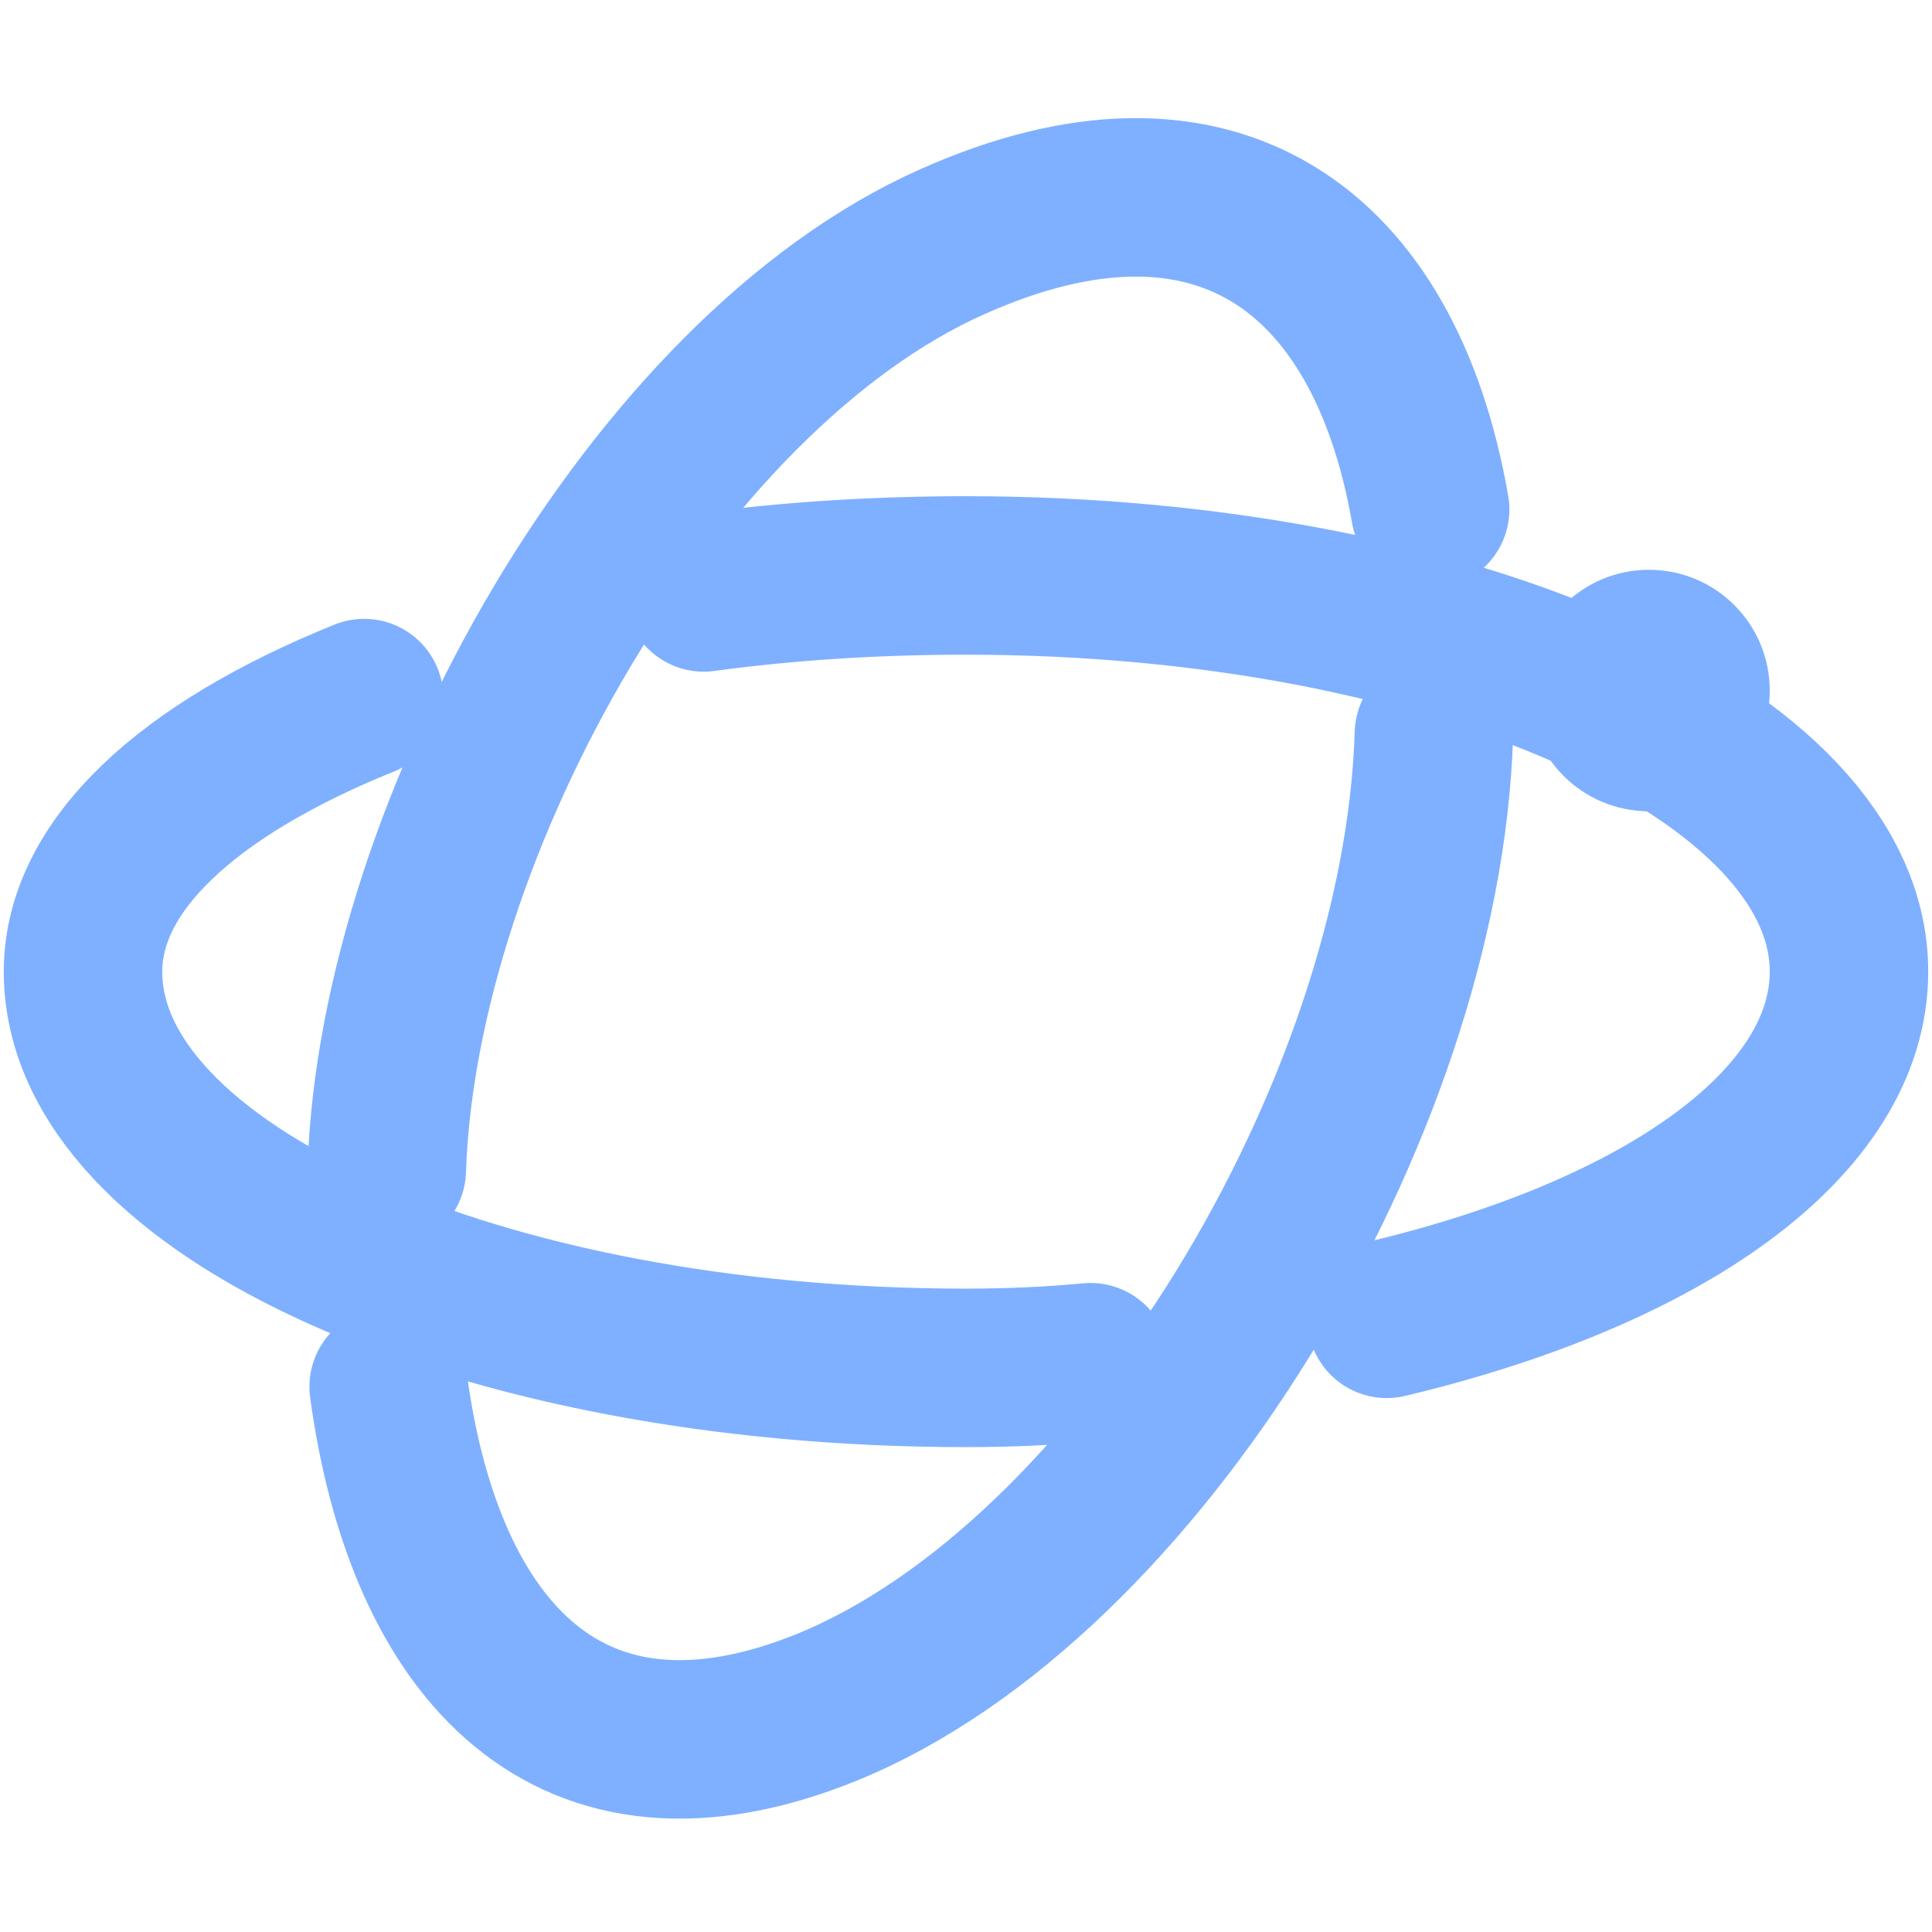
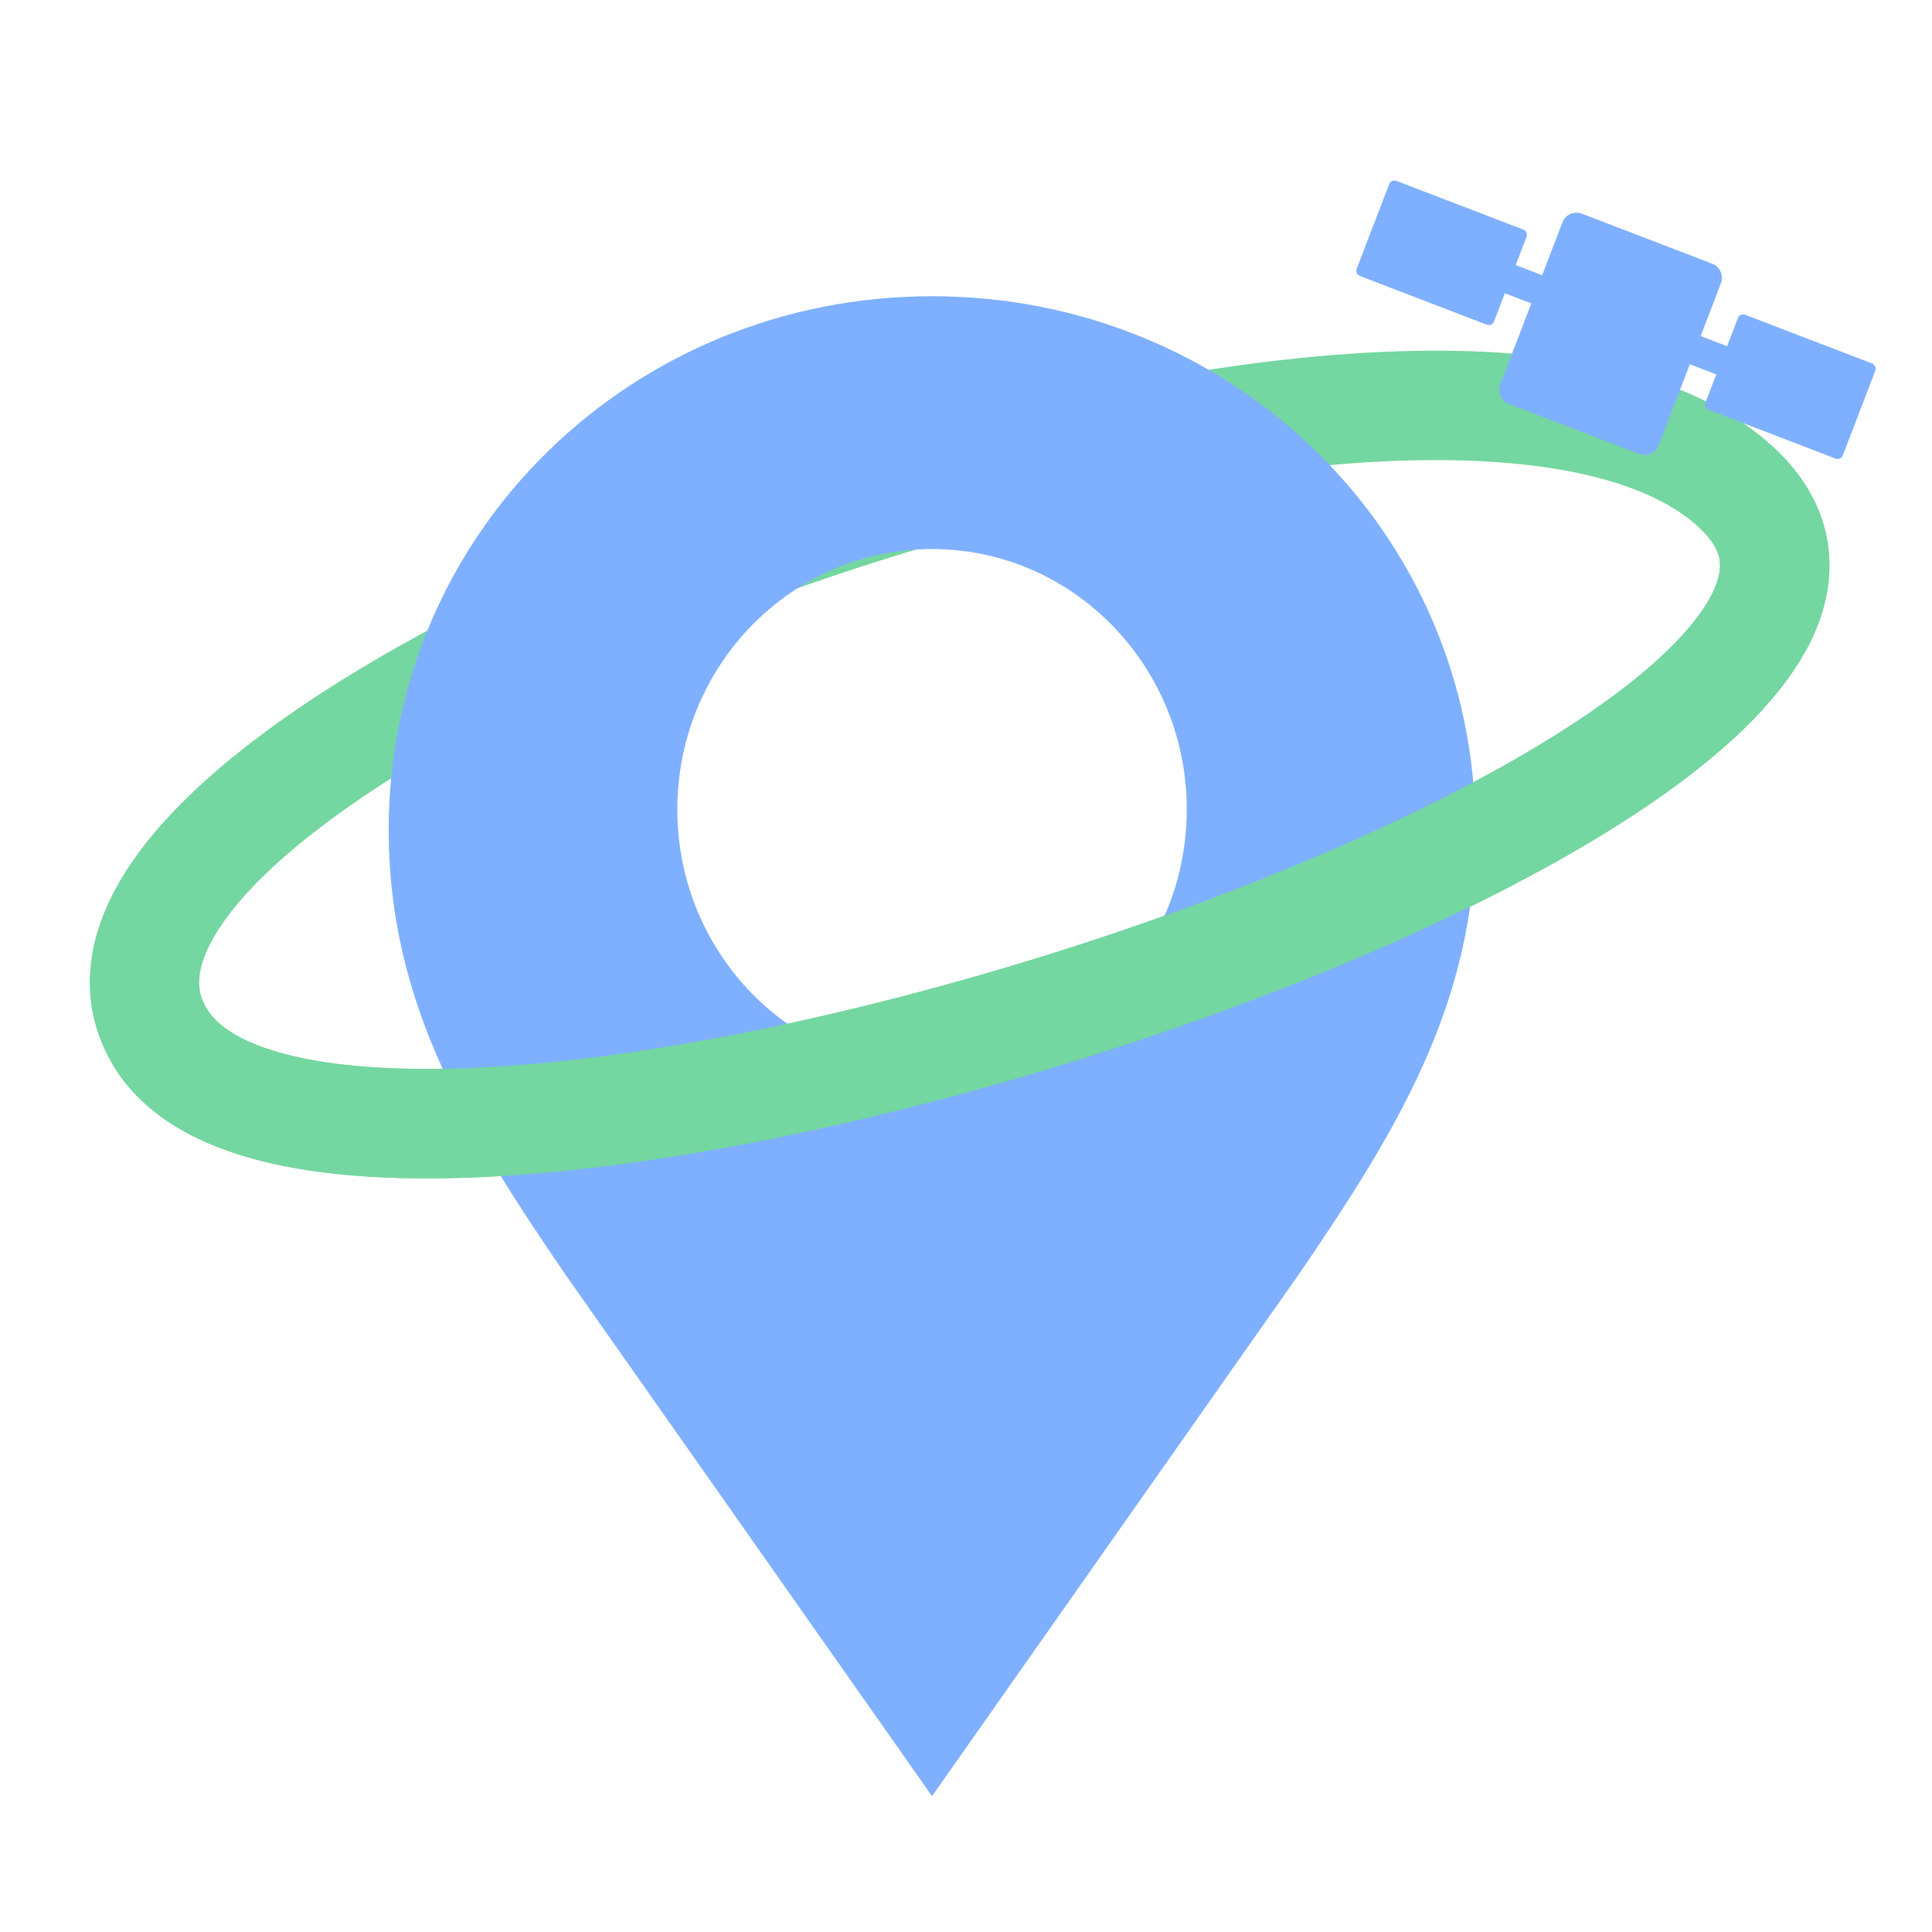
<svg xmlns="http://www.w3.org/2000/svg" viewBox="0 0 1024 1024">
-   <g fill="none" stroke="#7fb0ff" stroke-width="84" stroke-linecap="round" stroke-linejoin="round">
-     <path d="M205 620 C211 438 347 198 505 128 C644 66 734 132 758 270" />
-     <path d="M760 389 C754 588 603 838 438 905 C302 960 225 875 206 735" />
-     <path d="M193 370 C99 408 44 459 44 515 C44 631 254 725 512 725 C535 725 557 724 578 722" />
-     <path d="M735 699 C882 664 980 595 980 515 C980 399 770 305 512 305 C464 305 417 308 373 314" />
+   <g fill="none" stroke="#74d6a0" stroke-width="58">
+     <path d="M 85,550 C -12,391 758,105 921,259 C 1084,413 182,709 85,550 Z" />
  </g>
-   <circle cx="874" cy="366" r="64" fill="#7fb0ff" />
+   <g fill="#7fb0ff">
+     <path fill-rule="evenodd" d="M 494,157 C 335,157 206,282 206,440 C 206,532 248,600 300,676 L 494,952 L 688,676 C 740,600 782,532 782,440 C 782,282 653,157 494,157 Z M 629,429 A 135,138 0 1,1 359,429 A 135,138 0 1,1 629,429 Z" />
+   </g>
+   <g fill="none" stroke="#74d6a0" stroke-width="58" stroke-linecap="round">
+     <path d="M 85,550 C 182,709 1084,413 921,259" />
+   </g>
+   <g fill="#7fb0ff" transform="rotate(21 854 176)">
+     <rect x="809" y="123" width="90" height="108" rx="8" />
+     <rect x="716" y="142" width="78" height="54" rx="3" />
+     <rect x="914" y="142" width="78" height="54" rx="3" />
+     <rect x="787" y="161" width="29" height="16" />
+     <rect x="892" y="161" width="29" height="16" />
+   </g>
</svg>
